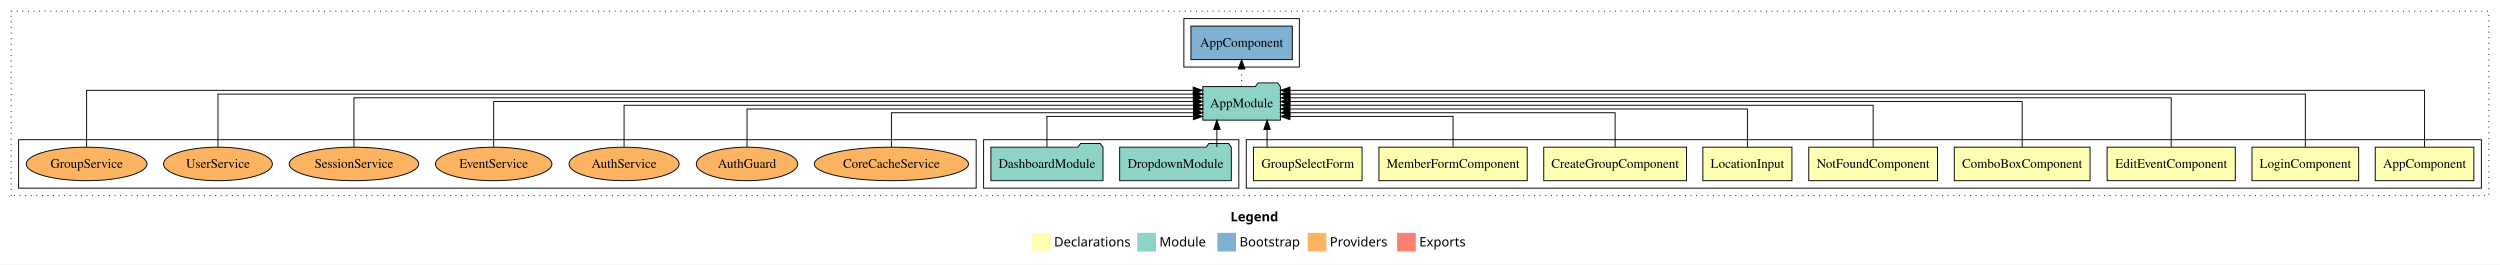
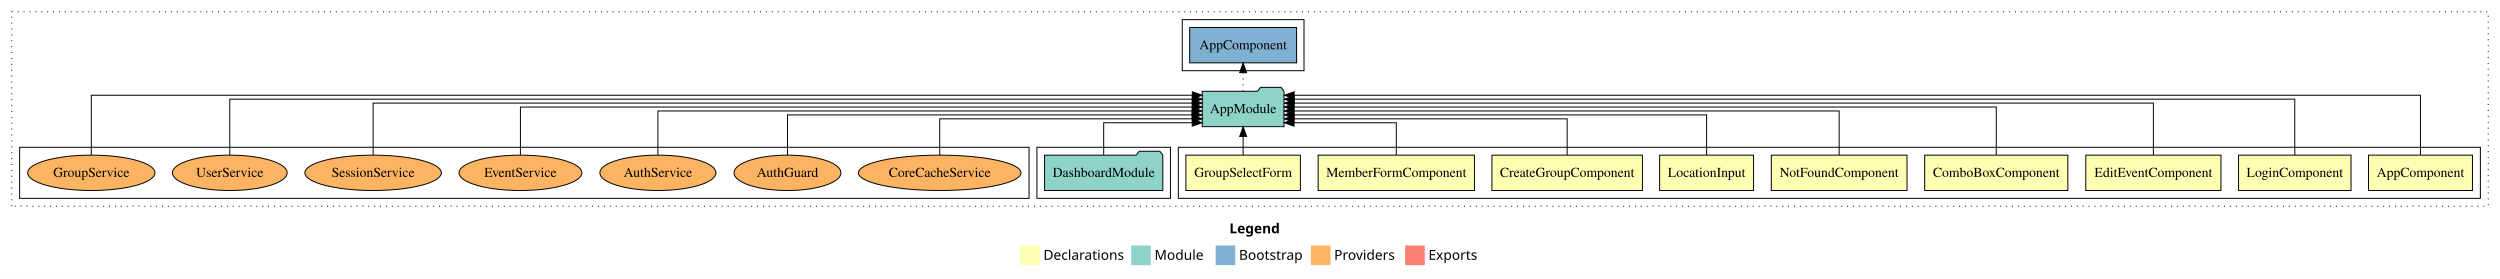
- <svg xmlns="http://www.w3.org/2000/svg" width="2684pt" height="284pt" viewBox="0.00 0.00 2684.00 284.00">
+ <svg xmlns="http://www.w3.org/2000/svg" width="2546pt" height="284pt" viewBox="0.00 0.00 2546.00 284.00">
  <g id="graph0" class="graph" transform="scale(1 1) rotate(0) translate(4 280)">
-     <polygon fill="#ffffff" stroke="transparent" points="-4,4 -4,-280 2680,-280 2680,4 -4,4" />
-     <text text-anchor="start" x="1317.009" y="-42.4" font-family="sans-serif" font-weight="bold" font-size="14.00" fill="#000000">Legend</text>
-     <polygon fill="#ffffb3" stroke="transparent" points="1104,-10 1104,-30 1124,-30 1124,-10 1104,-10" />
-     <text text-anchor="start" x="1127.629" y="-15.4" font-family="sans-serif" font-size="14.00" fill="#000000">  Declarations</text>
-     <polygon fill="#8dd3c7" stroke="transparent" points="1217,-10 1217,-30 1237,-30 1237,-10 1217,-10" />
-     <text text-anchor="start" x="1240.725" y="-15.4" font-family="sans-serif" font-size="14.00" fill="#000000">  Module</text>
-     <polygon fill="#80b1d3" stroke="transparent" points="1303,-10 1303,-30 1323,-30 1323,-10 1303,-10" />
-     <text text-anchor="start" x="1326.781" y="-15.4" font-family="sans-serif" font-size="14.00" fill="#000000">  Bootstrap</text>
-     <polygon fill="#fdb462" stroke="transparent" points="1400,-10 1400,-30 1420,-30 1420,-10 1400,-10" />
-     <text text-anchor="start" x="1423.673" y="-15.4" font-family="sans-serif" font-size="14.00" fill="#000000">  Providers</text>
-     <polygon fill="#fb8072" stroke="transparent" points="1496,-10 1496,-30 1516,-30 1516,-10 1496,-10" />
-     <text text-anchor="start" x="1519.726" y="-15.4" font-family="sans-serif" font-size="14.00" fill="#000000">  Exports</text>
+     <polygon fill="#ffffff" stroke="transparent" points="-4,4 -4,-280 2542,-280 2542,4 -4,4" />
+     <text text-anchor="start" x="1248.009" y="-42.4" font-family="sans-serif" font-weight="bold" font-size="14.00" fill="#000000">Legend</text>
+     <polygon fill="#ffffb3" stroke="transparent" points="1035,-10 1035,-30 1055,-30 1055,-10 1035,-10" />
+     <text text-anchor="start" x="1058.629" y="-15.4" font-family="sans-serif" font-size="14.00" fill="#000000">  Declarations</text>
+     <polygon fill="#8dd3c7" stroke="transparent" points="1148,-10 1148,-30 1168,-30 1168,-10 1148,-10" />
+     <text text-anchor="start" x="1171.725" y="-15.4" font-family="sans-serif" font-size="14.00" fill="#000000">  Module</text>
+     <polygon fill="#80b1d3" stroke="transparent" points="1234,-10 1234,-30 1254,-30 1254,-10 1234,-10" />
+     <text text-anchor="start" x="1257.781" y="-15.4" font-family="sans-serif" font-size="14.00" fill="#000000">  Bootstrap</text>
+     <polygon fill="#fdb462" stroke="transparent" points="1331,-10 1331,-30 1351,-30 1351,-10 1331,-10" />
+     <text text-anchor="start" x="1354.673" y="-15.4" font-family="sans-serif" font-size="14.00" fill="#000000">  Providers</text>
+     <polygon fill="#fb8072" stroke="transparent" points="1427,-10 1427,-30 1447,-30 1447,-10 1427,-10" />
+     <text text-anchor="start" x="1450.726" y="-15.4" font-family="sans-serif" font-size="14.00" fill="#000000">  Exports</text>
    <g id="clust1" class="cluster">
-       <polygon fill="none" stroke="#000000" stroke-dasharray="1,5" points="8,-70 8,-268 2668,-268 2668,-70 8,-70" />
+       <polygon fill="none" stroke="#000000" stroke-dasharray="1,5" points="8,-70 8,-268 2530,-268 2530,-70 8,-70" />
    </g>
    <g id="clust2" class="cluster">
-       <polygon fill="none" stroke="#000000" points="1334,-78 1334,-130 2660,-130 2660,-78 1334,-78" />
+       <polygon fill="none" stroke="#000000" points="1196,-78 1196,-130 2522,-130 2522,-78 1196,-78" />
    </g>
    <g id="clust12" class="cluster">
-       <polygon fill="none" stroke="#000000" points="1052,-78 1052,-130 1326,-130 1326,-78 1052,-78" />
+       <polygon fill="none" stroke="#000000" points="1052,-78 1052,-130 1188,-130 1188,-78 1052,-78" />
    </g>
    <g id="clust14" class="cluster">
-       <polygon fill="none" stroke="#000000" points="1267,-208 1267,-260 1391,-260 1391,-208 1267,-208" />
+       <polygon fill="none" stroke="#000000" points="1200,-208 1200,-260 1324,-260 1324,-208 1200,-208" />
    </g>
    <g id="clust15" class="cluster">
      <polygon fill="none" stroke="#000000" points="16,-78 16,-130 1044,-130 1044,-78 16,-78" />
    </g>
    <g id="node1" class="node">
-       <polygon fill="#ffffb3" stroke="#000000" points="2651.94,-122 2546.06,-122 2546.06,-86 2651.94,-86 2651.94,-122" />
-       <text text-anchor="middle" x="2599" y="-99.8" font-family="Times,serif" font-size="14.00" fill="#000000">AppComponent</text>
+       <polygon fill="#ffffb3" stroke="#000000" points="2513.94,-122 2408.06,-122 2408.06,-86 2513.94,-86 2513.94,-122" />
+       <text text-anchor="middle" x="2461" y="-99.8" font-family="Times,serif" font-size="14.00" fill="#000000">AppComponent</text>
    </g>
    <g id="node10" class="node">
-       <polygon fill="#8dd3c7" stroke="#000000" points="1370.657,-187 1367.657,-191 1346.657,-191 1343.657,-187 1287.343,-187 1287.343,-151 1370.657,-151 1370.657,-187" />
-       <text text-anchor="middle" x="1329" y="-164.8" font-family="Times,serif" font-size="14.00" fill="#000000">AppModule</text>
+       <polygon fill="#8dd3c7" stroke="#000000" points="1303.657,-187 1300.657,-191 1279.657,-191 1276.657,-187 1220.343,-187 1220.343,-151 1303.657,-151 1303.657,-187" />
+       <text text-anchor="middle" x="1262" y="-164.8" font-family="Times,serif" font-size="14.00" fill="#000000">AppModule</text>
    </g>
    <g id="edge1" class="edge">
-       <path fill="none" stroke="#000000" d="M2599,-122.323C2599,-145.66 2599,-183 2599,-183 2599,-183 1380.893,-183 1380.893,-183" />
-       <polygon fill="#000000" stroke="#000000" points="1380.893,-179.5 1370.893,-183 1380.893,-186.5 1380.893,-179.5" />
+       <path fill="none" stroke="#000000" d="M2461,-122.323C2461,-145.66 2461,-183 2461,-183 2461,-183 1313.97,-183 1313.97,-183" />
+       <polygon fill="#000000" stroke="#000000" points="1313.97,-179.5 1303.97,-183 1313.97,-186.5 1313.97,-179.5" />
    </g>
    <g id="node2" class="node">
-       <polygon fill="#ffffb3" stroke="#000000" points="2528.276,-122 2413.724,-122 2413.724,-86 2528.276,-86 2528.276,-122" />
-       <text text-anchor="middle" x="2471" y="-99.8" font-family="Times,serif" font-size="14.00" fill="#000000">LoginComponent</text>
+       <polygon fill="#ffffb3" stroke="#000000" points="2390.276,-122 2275.724,-122 2275.724,-86 2390.276,-86 2390.276,-122" />
+       <text text-anchor="middle" x="2333" y="-99.8" font-family="Times,serif" font-size="14.00" fill="#000000">LoginComponent</text>
    </g>
    <g id="edge2" class="edge">
-       <path fill="none" stroke="#000000" d="M2471,-122.155C2471,-144.352 2471,-179 2471,-179 2471,-179 1380.658,-179 1380.658,-179" />
-       <polygon fill="#000000" stroke="#000000" points="1380.658,-175.5 1370.658,-179 1380.658,-182.5 1380.658,-175.5" />
+       <path fill="none" stroke="#000000" d="M2333,-122.155C2333,-144.352 2333,-179 2333,-179 2333,-179 1313.985,-179 1313.985,-179" />
+       <polygon fill="#000000" stroke="#000000" points="1313.985,-175.5 1303.985,-179 1313.984,-182.5 1313.985,-175.5" />
    </g>
    <g id="node3" class="node">
-       <polygon fill="#ffffb3" stroke="#000000" points="2395.824,-122 2258.176,-122 2258.176,-86 2395.824,-86 2395.824,-122" />
-       <text text-anchor="middle" x="2327" y="-99.8" font-family="Times,serif" font-size="14.00" fill="#000000">EditEventComponent</text>
+       <polygon fill="#ffffb3" stroke="#000000" points="2257.824,-122 2120.176,-122 2120.176,-86 2257.824,-86 2257.824,-122" />
+       <text text-anchor="middle" x="2189" y="-99.8" font-family="Times,serif" font-size="14.00" fill="#000000">EditEventComponent</text>
    </g>
    <g id="edge3" class="edge">
-       <path fill="none" stroke="#000000" d="M2327,-122.284C2327,-143.321 2327,-175 2327,-175 2327,-175 1380.928,-175 1380.928,-175" />
-       <polygon fill="#000000" stroke="#000000" points="1380.928,-171.5 1370.928,-175 1380.928,-178.5 1380.928,-171.5" />
+       <path fill="none" stroke="#000000" d="M2189,-122.284C2189,-143.321 2189,-175 2189,-175 2189,-175 1313.936,-175 1313.936,-175" />
+       <polygon fill="#000000" stroke="#000000" points="1313.936,-171.5 1303.936,-175 1313.936,-178.5 1313.936,-171.5" />
    </g>
    <g id="node4" class="node">
-       <polygon fill="#ffffb3" stroke="#000000" points="2239.896,-122 2094.104,-122 2094.104,-86 2239.896,-86 2239.896,-122" />
-       <text text-anchor="middle" x="2167" y="-99.8" font-family="Times,serif" font-size="14.00" fill="#000000">ComboBoxComponent</text>
+       <polygon fill="#ffffb3" stroke="#000000" points="2101.896,-122 1956.104,-122 1956.104,-86 2101.896,-86 2101.896,-122" />
+       <text text-anchor="middle" x="2029" y="-99.8" font-family="Times,serif" font-size="14.00" fill="#000000">ComboBoxComponent</text>
    </g>
    <g id="edge4" class="edge">
-       <path fill="none" stroke="#000000" d="M2167,-122.308C2167,-142.145 2167,-171 2167,-171 2167,-171 1380.843,-171 1380.843,-171" />
-       <polygon fill="#000000" stroke="#000000" points="1380.843,-167.5 1370.843,-171 1380.843,-174.5 1380.843,-167.5" />
+       <path fill="none" stroke="#000000" d="M2029,-122.308C2029,-142.145 2029,-171 2029,-171 2029,-171 1313.782,-171 1313.782,-171" />
+       <polygon fill="#000000" stroke="#000000" points="1313.782,-167.5 1303.782,-171 1313.782,-174.5 1313.782,-167.5" />
    </g>
    <g id="node5" class="node">
-       <polygon fill="#ffffb3" stroke="#000000" points="2076.112,-122 1937.888,-122 1937.888,-86 2076.112,-86 2076.112,-122" />
-       <text text-anchor="middle" x="2007" y="-99.8" font-family="Times,serif" font-size="14.00" fill="#000000">NotFoundComponent</text>
+       <polygon fill="#ffffb3" stroke="#000000" points="1938.112,-122 1799.888,-122 1799.888,-86 1938.112,-86 1938.112,-122" />
+       <text text-anchor="middle" x="1869" y="-99.8" font-family="Times,serif" font-size="14.00" fill="#000000">NotFoundComponent</text>
    </g>
    <g id="edge5" class="edge">
-       <path fill="none" stroke="#000000" d="M2007,-122.222C2007,-140.828 2007,-167 2007,-167 2007,-167 1380.9,-167 1380.9,-167" />
-       <polygon fill="#000000" stroke="#000000" points="1380.9,-163.5 1370.9,-167 1380.9,-170.5 1380.9,-163.5" />
+       <path fill="none" stroke="#000000" d="M1869,-122.222C1869,-140.828 1869,-167 1869,-167 1869,-167 1313.722,-167 1313.722,-167" />
+       <polygon fill="#000000" stroke="#000000" points="1313.722,-163.5 1303.722,-167 1313.722,-170.5 1313.722,-163.5" />
    </g>
    <g id="node6" class="node">
-       <polygon fill="#ffffb3" stroke="#000000" points="1919.815,-122 1824.185,-122 1824.185,-86 1919.815,-86 1919.815,-122" />
-       <text text-anchor="middle" x="1872" y="-99.8" font-family="Times,serif" font-size="14.00" fill="#000000">LocationInput</text>
+       <polygon fill="#ffffb3" stroke="#000000" points="1781.815,-122 1686.185,-122 1686.185,-86 1781.815,-86 1781.815,-122" />
+       <text text-anchor="middle" x="1734" y="-99.8" font-family="Times,serif" font-size="14.00" fill="#000000">LocationInput</text>
    </g>
    <g id="edge6" class="edge">
-       <path fill="none" stroke="#000000" d="M1872,-122.022C1872,-139.373 1872,-163 1872,-163 1872,-163 1380.707,-163 1380.707,-163" />
-       <polygon fill="#000000" stroke="#000000" points="1380.707,-159.5 1370.707,-163 1380.707,-166.5 1380.707,-159.5" />
+       <path fill="none" stroke="#000000" d="M1734,-122.022C1734,-139.373 1734,-163 1734,-163 1734,-163 1313.887,-163 1313.887,-163" />
+       <polygon fill="#000000" stroke="#000000" points="1313.887,-159.5 1303.887,-163 1313.887,-166.5 1313.887,-159.5" />
    </g>
    <g id="node7" class="node">
-       <polygon fill="#ffffb3" stroke="#000000" points="1806.632,-122 1653.368,-122 1653.368,-86 1806.632,-86 1806.632,-122" />
-       <text text-anchor="middle" x="1730" y="-99.8" font-family="Times,serif" font-size="14.00" fill="#000000">CreateGroupComponent</text>
+       <polygon fill="#ffffb3" stroke="#000000" points="1668.632,-122 1515.368,-122 1515.368,-86 1668.632,-86 1668.632,-122" />
+       <text text-anchor="middle" x="1592" y="-99.8" font-family="Times,serif" font-size="14.00" fill="#000000">CreateGroupComponent</text>
    </g>
    <g id="edge7" class="edge">
-       <path fill="none" stroke="#000000" d="M1730,-122.009C1730,-138.049 1730,-159 1730,-159 1730,-159 1380.779,-159 1380.779,-159" />
-       <polygon fill="#000000" stroke="#000000" points="1380.779,-155.5 1370.779,-159 1380.779,-162.5 1380.779,-155.5" />
+       <path fill="none" stroke="#000000" d="M1592,-122.009C1592,-138.049 1592,-159 1592,-159 1592,-159 1313.795,-159 1313.795,-159" />
+       <polygon fill="#000000" stroke="#000000" points="1313.795,-155.5 1303.795,-159 1313.795,-162.5 1313.795,-155.5" />
    </g>
    <g id="node8" class="node">
-       <polygon fill="#ffffb3" stroke="#000000" points="1635.591,-122 1476.409,-122 1476.409,-86 1635.591,-86 1635.591,-122" />
-       <text text-anchor="middle" x="1556" y="-99.8" font-family="Times,serif" font-size="14.00" fill="#000000">MemberFormComponent</text>
+       <polygon fill="#ffffb3" stroke="#000000" points="1497.591,-122 1338.409,-122 1338.409,-86 1497.591,-86 1497.591,-122" />
+       <text text-anchor="middle" x="1418" y="-99.8" font-family="Times,serif" font-size="14.00" fill="#000000">MemberFormComponent</text>
    </g>
    <g id="edge8" class="edge">
-       <path fill="none" stroke="#000000" d="M1556,-122.124C1556,-136.783 1556,-155 1556,-155 1556,-155 1380.9,-155 1380.9,-155" />
-       <polygon fill="#000000" stroke="#000000" points="1380.9,-151.5 1370.9,-155 1380.9,-158.5 1380.9,-151.5" />
+       <path fill="none" stroke="#000000" d="M1418,-122.124C1418,-136.783 1418,-155 1418,-155 1418,-155 1313.805,-155 1313.805,-155" />
+       <polygon fill="#000000" stroke="#000000" points="1313.805,-151.5 1303.805,-155 1313.805,-158.5 1313.805,-151.5" />
    </g>
    <g id="node9" class="node">
-       <polygon fill="#ffffb3" stroke="#000000" points="1458.309,-122 1341.691,-122 1341.691,-86 1458.309,-86 1458.309,-122" />
-       <text text-anchor="middle" x="1400" y="-99.8" font-family="Times,serif" font-size="14.00" fill="#000000">GroupSelectForm</text>
+       <polygon fill="#ffffb3" stroke="#000000" points="1320.309,-122 1203.691,-122 1203.691,-86 1320.309,-86 1320.309,-122" />
+       <text text-anchor="middle" x="1262" y="-99.8" font-family="Times,serif" font-size="14.00" fill="#000000">GroupSelectForm</text>
    </g>
    <g id="edge9" class="edge">
-       <path fill="none" stroke="#000000" d="M1356.337,-122.106C1356.337,-122.106 1356.337,-140.991 1356.337,-140.991" />
-       <polygon fill="#000000" stroke="#000000" points="1352.837,-140.991 1356.337,-150.991 1359.837,-140.991 1352.837,-140.991" />
+       <path fill="none" stroke="#000000" d="M1262,-122.106C1262,-122.106 1262,-140.991 1262,-140.991" />
+       <polygon fill="#000000" stroke="#000000" points="1258.5,-140.991 1262,-150.991 1265.5,-140.991 1258.5,-140.991" />
    </g>
-     <g id="node13" class="node">
-       <polygon fill="#80b1d3" stroke="#000000" points="1383.439,-252 1274.561,-252 1274.561,-216 1383.439,-216 1383.439,-252" />
-       <text text-anchor="middle" x="1329" y="-229.8" font-family="Times,serif" font-size="14.00" fill="#000000">AppComponent </text>
+     <g id="node12" class="node">
+       <polygon fill="#80b1d3" stroke="#000000" points="1316.439,-252 1207.561,-252 1207.561,-216 1316.439,-216 1316.439,-252" />
+       <text text-anchor="middle" x="1262" y="-229.8" font-family="Times,serif" font-size="14.00" fill="#000000">AppComponent </text>
    </g>
-     <g id="edge12" class="edge">
-       <path fill="none" stroke="#000000" stroke-dasharray="1,5" d="M1329,-187.106C1329,-187.106 1329,-205.991 1329,-205.991" />
-       <polygon fill="#000000" stroke="#000000" points="1325.5,-205.991 1329,-215.991 1332.5,-205.991 1325.5,-205.991" />
+     <g id="edge11" class="edge">
+       <path fill="none" stroke="#000000" stroke-dasharray="1,5" d="M1262,-187.106C1262,-187.106 1262,-205.991 1262,-205.991" />
+       <polygon fill="#000000" stroke="#000000" points="1258.5,-205.991 1262,-215.991 1265.5,-205.991 1258.5,-205.991" />
    </g>
    <g id="node11" class="node">
-       <polygon fill="#8dd3c7" stroke="#000000" points="1317.924,-122 1314.924,-126 1293.924,-126 1290.924,-122 1198.076,-122 1198.076,-86 1317.924,-86 1317.924,-122" />
-       <text text-anchor="middle" x="1258" y="-99.8" font-family="Times,serif" font-size="14.00" fill="#000000">DropdownModule</text>
-     </g>
-     <g id="edge10" class="edge">
-       <path fill="none" stroke="#000000" d="M1302.442,-122.106C1302.442,-122.106 1302.442,-140.991 1302.442,-140.991" />
-       <polygon fill="#000000" stroke="#000000" points="1298.942,-140.991 1302.442,-150.991 1305.942,-140.991 1298.942,-140.991" />
-     </g>
-     <g id="node12" class="node">
      <polygon fill="#8dd3c7" stroke="#000000" points="1180.191,-122 1177.191,-126 1156.191,-126 1153.191,-122 1059.809,-122 1059.809,-86 1180.191,-86 1180.191,-122" />
      <text text-anchor="middle" x="1120" y="-99.8" font-family="Times,serif" font-size="14.00" fill="#000000">DashboardModule</text>
    </g>
-     <g id="edge11" class="edge">
-       <path fill="none" stroke="#000000" d="M1120,-122.124C1120,-136.783 1120,-155 1120,-155 1120,-155 1277.208,-155 1277.208,-155" />
-       <polygon fill="#000000" stroke="#000000" points="1277.208,-158.5 1287.208,-155 1277.208,-151.5 1277.208,-158.5" />
+     <g id="edge10" class="edge">
+       <path fill="none" stroke="#000000" d="M1120,-122.124C1120,-136.783 1120,-155 1120,-155 1120,-155 1210.163,-155 1210.163,-155" />
+       <polygon fill="#000000" stroke="#000000" points="1210.163,-158.5 1220.163,-155 1210.163,-151.5 1210.163,-158.5" />
    </g>
-     <g id="node14" class="node">
+     <g id="node13" class="node">
      <ellipse fill="#fdb462" stroke="#000000" cx="953" cy="-104" rx="82.782" ry="18" />
      <text text-anchor="middle" x="953" y="-99.8" font-family="Times,serif" font-size="14.00" fill="#000000">CoreCacheService</text>
    </g>
-     <g id="edge13" class="edge">
-       <path fill="none" stroke="#000000" d="M953,-122.009C953,-138.049 953,-159 953,-159 953,-159 1277.325,-159 1277.325,-159" />
-       <polygon fill="#000000" stroke="#000000" points="1277.325,-162.5 1287.325,-159 1277.325,-155.5 1277.325,-162.5" />
+     <g id="edge12" class="edge">
+       <path fill="none" stroke="#000000" d="M953,-122.009C953,-138.049 953,-159 953,-159 953,-159 1210.327,-159 1210.327,-159" />
+       <polygon fill="#000000" stroke="#000000" points="1210.327,-162.5 1220.327,-159 1210.327,-155.5 1210.327,-162.5" />
    </g>
-     <g id="node15" class="node">
+     <g id="node14" class="node">
      <ellipse fill="#fdb462" stroke="#000000" cx="798" cy="-104" rx="54.457" ry="18" />
      <text text-anchor="middle" x="798" y="-99.8" font-family="Times,serif" font-size="14.00" fill="#000000">AuthGuard</text>
    </g>
-     <g id="edge14" class="edge">
-       <path fill="none" stroke="#000000" d="M798,-122.022C798,-139.373 798,-163 798,-163 798,-163 1277.333,-163 1277.333,-163" />
-       <polygon fill="#000000" stroke="#000000" points="1277.333,-166.5 1287.333,-163 1277.333,-159.5 1277.333,-166.5" />
+     <g id="edge13" class="edge">
+       <path fill="none" stroke="#000000" d="M798,-122.022C798,-139.373 798,-163 798,-163 798,-163 1210.005,-163 1210.005,-163" />
+       <polygon fill="#000000" stroke="#000000" points="1210.005,-166.5 1220.005,-163 1210.005,-159.5 1210.005,-166.5" />
    </g>
-     <g id="node16" class="node">
+     <g id="node15" class="node">
      <ellipse fill="#fdb462" stroke="#000000" cx="666" cy="-104" rx="59.108" ry="18" />
      <text text-anchor="middle" x="666" y="-99.8" font-family="Times,serif" font-size="14.00" fill="#000000">AuthService</text>
    </g>
-     <g id="edge15" class="edge">
-       <path fill="none" stroke="#000000" d="M666,-122.222C666,-140.828 666,-167 666,-167 666,-167 1277.275,-167 1277.275,-167" />
-       <polygon fill="#000000" stroke="#000000" points="1277.275,-170.5 1287.275,-167 1277.275,-163.5 1277.275,-170.5" />
+     <g id="edge14" class="edge">
+       <path fill="none" stroke="#000000" d="M666,-122.222C666,-140.828 666,-167 666,-167 666,-167 1210.09,-167 1210.09,-167" />
+       <polygon fill="#000000" stroke="#000000" points="1210.091,-170.5 1220.09,-167 1210.09,-163.5 1210.091,-170.5" />
    </g>
-     <g id="node17" class="node">
+     <g id="node16" class="node">
      <ellipse fill="#fdb462" stroke="#000000" cx="526" cy="-104" rx="62.537" ry="18" />
      <text text-anchor="middle" x="526" y="-99.8" font-family="Times,serif" font-size="14.00" fill="#000000">EventService</text>
    </g>
-     <g id="edge16" class="edge">
-       <path fill="none" stroke="#000000" d="M526,-122.308C526,-142.145 526,-171 526,-171 526,-171 1277.238,-171 1277.238,-171" />
-       <polygon fill="#000000" stroke="#000000" points="1277.238,-174.5 1287.238,-171 1277.238,-167.5 1277.238,-174.5" />
+     <g id="edge15" class="edge">
+       <path fill="none" stroke="#000000" d="M526,-122.308C526,-142.145 526,-171 526,-171 526,-171 1210.321,-171 1210.321,-171" />
+       <polygon fill="#000000" stroke="#000000" points="1210.321,-174.5 1220.321,-171 1210.321,-167.5 1210.321,-174.5" />
    </g>
-     <g id="node18" class="node">
+     <g id="node17" class="node">
      <ellipse fill="#fdb462" stroke="#000000" cx="376" cy="-104" rx="69.497" ry="18" />
      <text text-anchor="middle" x="376" y="-99.8" font-family="Times,serif" font-size="14.00" fill="#000000">SessionService</text>
    </g>
-     <g id="edge17" class="edge">
-       <path fill="none" stroke="#000000" d="M376,-122.284C376,-143.321 376,-175 376,-175 376,-175 1277.13,-175 1277.13,-175" />
-       <polygon fill="#000000" stroke="#000000" points="1277.13,-178.5 1287.13,-175 1277.13,-171.5 1277.13,-178.5" />
+     <g id="edge16" class="edge">
+       <path fill="none" stroke="#000000" d="M376,-122.284C376,-143.321 376,-175 376,-175 376,-175 1210.159,-175 1210.159,-175" />
+       <polygon fill="#000000" stroke="#000000" points="1210.159,-178.5 1220.159,-175 1210.159,-171.5 1210.159,-178.5" />
    </g>
-     <g id="node19" class="node">
+     <g id="node18" class="node">
      <ellipse fill="#fdb462" stroke="#000000" cx="230" cy="-104" rx="58.441" ry="18" />
      <text text-anchor="middle" x="230" y="-99.8" font-family="Times,serif" font-size="14.00" fill="#000000">UserService</text>
    </g>
-     <g id="edge18" class="edge">
-       <path fill="none" stroke="#000000" d="M230,-122.155C230,-144.352 230,-179 230,-179 230,-179 1277.26,-179 1277.26,-179" />
-       <polygon fill="#000000" stroke="#000000" points="1277.26,-182.5 1287.26,-179 1277.26,-175.5 1277.26,-182.5" />
+     <g id="edge17" class="edge">
+       <path fill="none" stroke="#000000" d="M230,-122.155C230,-144.352 230,-179 230,-179 230,-179 1210.266,-179 1210.266,-179" />
+       <polygon fill="#000000" stroke="#000000" points="1210.266,-182.5 1220.266,-179 1210.266,-175.5 1210.266,-182.5" />
    </g>
-     <g id="node20" class="node">
+     <g id="node19" class="node">
      <ellipse fill="#fdb462" stroke="#000000" cx="89" cy="-104" rx="64.827" ry="18" />
      <text text-anchor="middle" x="89" y="-99.8" font-family="Times,serif" font-size="14.00" fill="#000000">GroupService</text>
    </g>
-     <g id="edge19" class="edge">
-       <path fill="none" stroke="#000000" d="M89,-122.323C89,-145.66 89,-183 89,-183 89,-183 1277.033,-183 1277.033,-183" />
-       <polygon fill="#000000" stroke="#000000" points="1277.033,-186.5 1287.033,-183 1277.032,-179.5 1277.033,-186.5" />
+     <g id="edge18" class="edge">
+       <path fill="none" stroke="#000000" d="M89,-122.323C89,-145.66 89,-183 89,-183 89,-183 1210.252,-183 1210.252,-183" />
+       <polygon fill="#000000" stroke="#000000" points="1210.252,-186.5 1220.252,-183 1210.252,-179.5 1210.252,-186.5" />
    </g>
  </g>
</svg>
